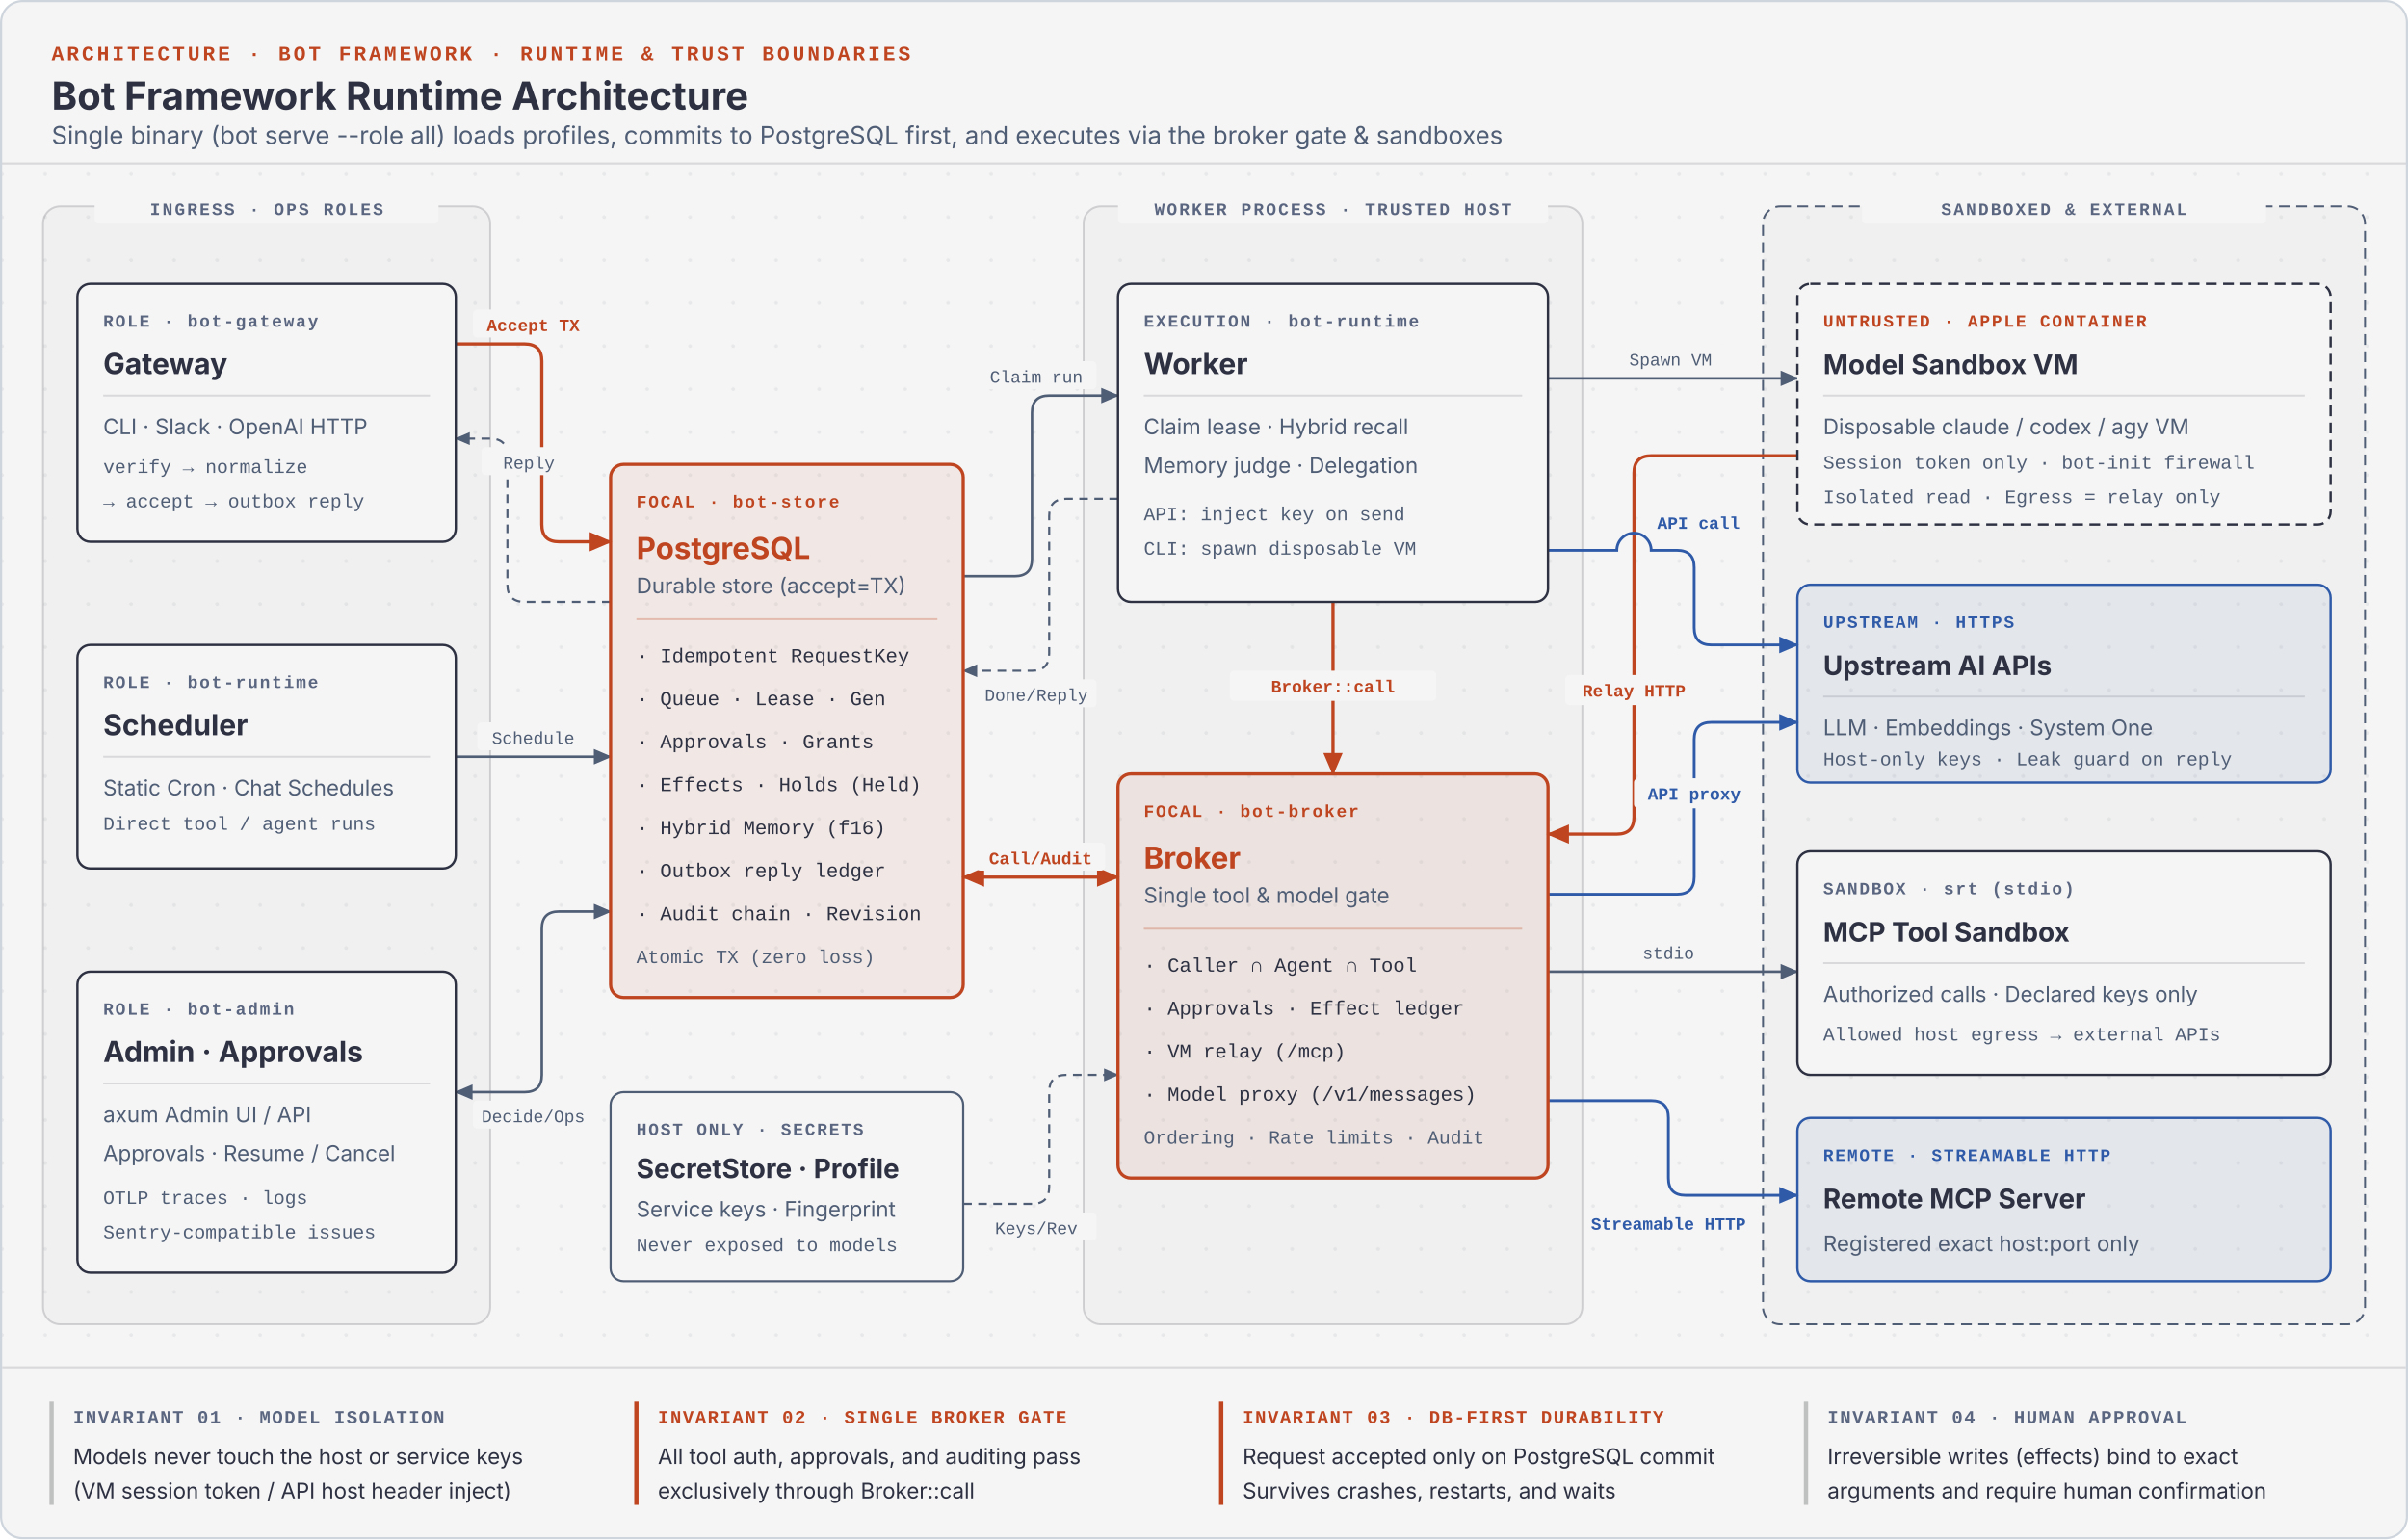
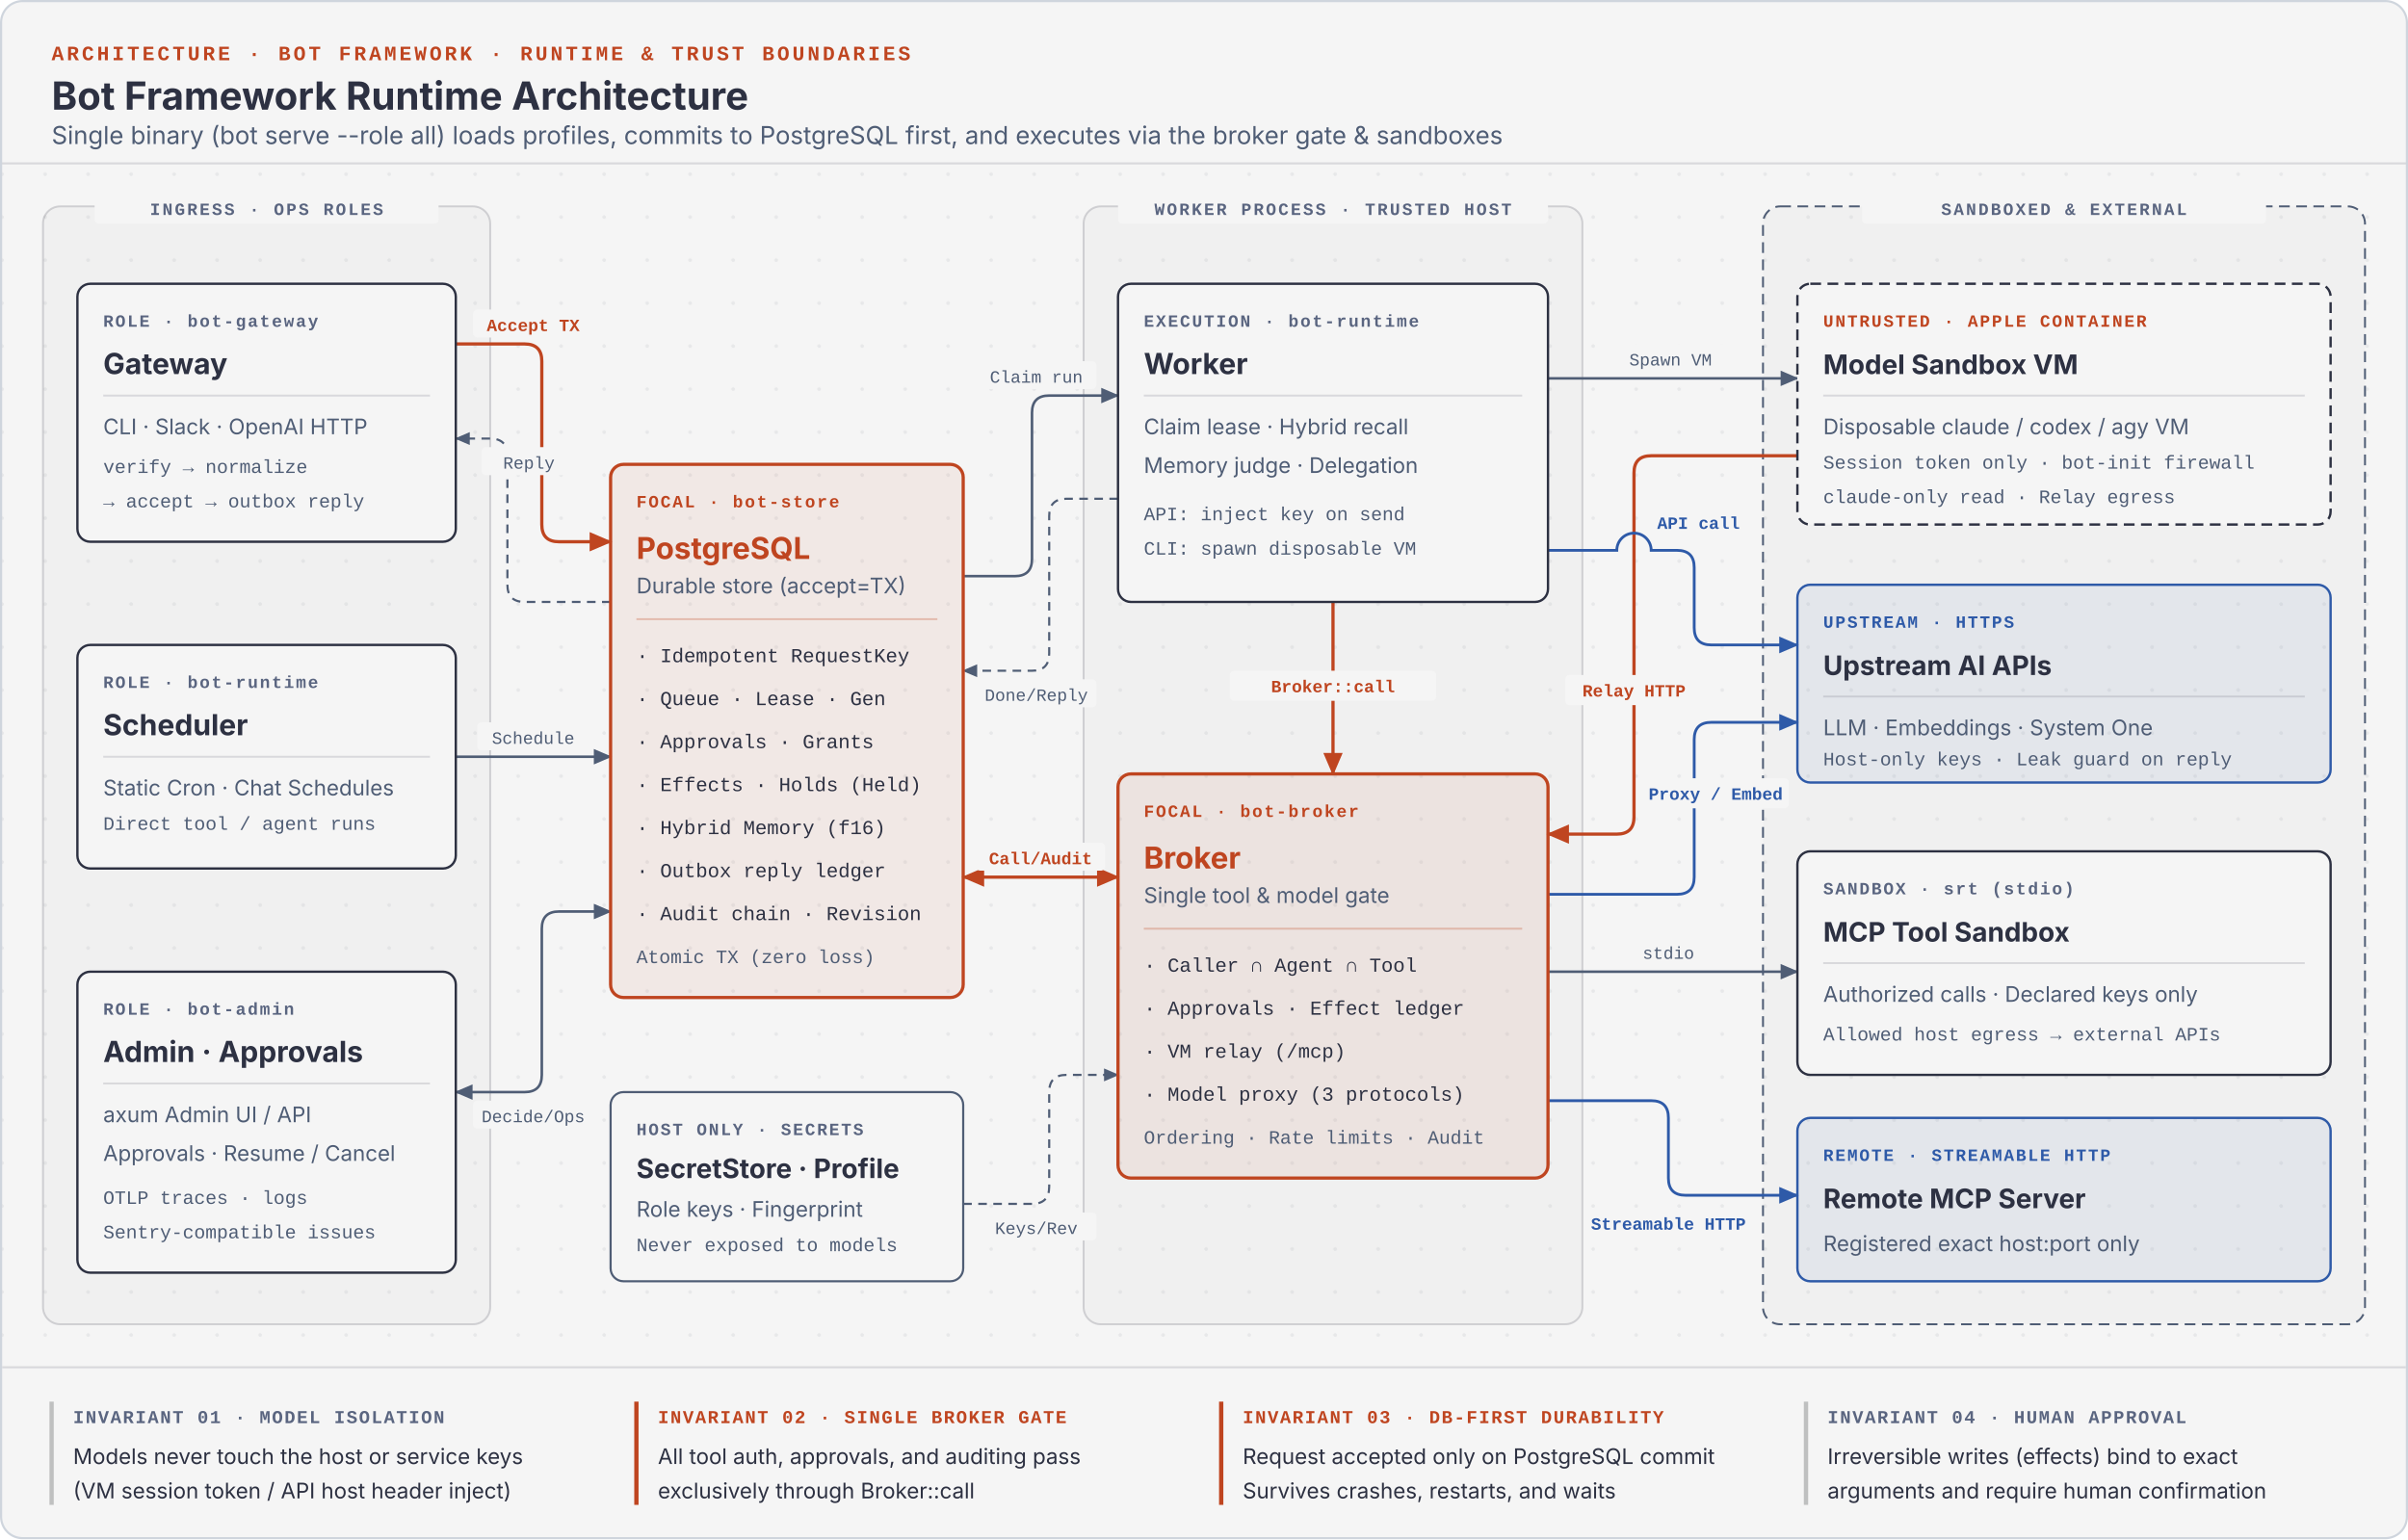
<svg xmlns="http://www.w3.org/2000/svg" viewBox="0 0 1120 716" width="1120" height="716" role="img" aria-labelledby="t-rt-l d-rt-l">
  <style>
    .bg { fill: #f5f5f5; }
    .frame { fill: #f5f5f5; stroke: #cfd5dd; stroke-width: 1; }
    .hdr-bg { fill: #f5f5f5; }
    .ftr-bg { fill: #f5f5f5; }
    .hdr-rule { stroke: rgba(45,49,66,0.14); stroke-width: 1; }
    .dot { fill: rgba(45,49,66,0.11); }
    .zone { fill: rgba(45,49,66,0.025); stroke: rgba(45,49,66,0.18); stroke-width: 0.9; }
    .zone-dash { fill: rgba(45,49,66,0.025); stroke: #4f5d75; stroke-width: 0.9; stroke-dasharray: 5,3; }
    .node { fill: #f5f5f5; stroke: #2d3142; stroke-width: 1.1; }
    .node-soft { fill: #f5f5f5; stroke: #4f5d75; stroke-width: 1; }
    .node-dash { fill: #f5f5f5; stroke: #2d3142; stroke-width: 1.1; stroke-dasharray: 5,3; }
    .node-focal { fill: rgba(191,69,32,0.075); stroke: #bf4520; stroke-width: 1.5; }
    .node-link { fill: rgba(46,90,168,0.07); stroke: #2e5aa8; stroke-width: 1.1; }
    .div { stroke: rgba(45,49,66,0.14); stroke-width: 0.9; }
    .div-acc { stroke: rgba(191,69,32,0.28); stroke-width: 0.9; }
    .lbl-bg { fill: #f5f5f5; }
    .h-eye { font-family: ui-monospace, SFMono-Regular, Menlo, Monaco, Consolas, 'Liberation Mono', monospace; font-size: 9.5px; font-weight: 600; letter-spacing: 0.14em; fill: #bf4520; }
    .h-title { font-family: -apple-system, BlinkMacSystemFont, 'Apple SD Gothic Neo', 'Malgun Gothic', 'Noto Sans KR', 'Segoe UI', sans-serif; font-size: 18px; font-weight: 700; fill: #2d3142; }
    .h-sub { font-family: -apple-system, BlinkMacSystemFont, 'Apple SD Gothic Neo', 'Malgun Gothic', 'Noto Sans KR', 'Segoe UI', sans-serif; font-size: 11.5px; fill: #4f5d75; }
    .eye { font-family: ui-monospace, SFMono-Regular, Menlo, Monaco, Consolas, 'Liberation Mono', monospace; font-size: 8px; font-weight: 600; letter-spacing: 0.10em; fill: #5a6580; }
    .eye-acc { font-family: ui-monospace, SFMono-Regular, Menlo, Monaco, Consolas, 'Liberation Mono', monospace; font-size: 8px; font-weight: 600; letter-spacing: 0.10em; fill: #bf4520; }
    .eye-lnk { font-family: ui-monospace, SFMono-Regular, Menlo, Monaco, Consolas, 'Liberation Mono', monospace; font-size: 8px; font-weight: 600; letter-spacing: 0.10em; fill: #2e5aa8; }
    .ttl { font-family: -apple-system, BlinkMacSystemFont, 'Apple SD Gothic Neo', 'Malgun Gothic', 'Noto Sans KR', 'Segoe UI', sans-serif; font-size: 13.5px; font-weight: 700; fill: #2d3142; }
    .ttl-sm { font-family: -apple-system, BlinkMacSystemFont, 'Apple SD Gothic Neo', 'Malgun Gothic', 'Noto Sans KR', 'Segoe UI', sans-serif; font-size: 12.5px; font-weight: 700; fill: #2d3142; }
    .ttl-acc { font-family: -apple-system, BlinkMacSystemFont, 'Apple SD Gothic Neo', 'Malgun Gothic', 'Noto Sans KR', 'Segoe UI', sans-serif; font-size: 14px; font-weight: 700; fill: #bf4520; }
    .sub { font-family: -apple-system, BlinkMacSystemFont, 'Apple SD Gothic Neo', 'Malgun Gothic', 'Noto Sans KR', 'Segoe UI', sans-serif; font-size: 10px; fill: #4f5d75; }
    .mono { font-family: ui-monospace, SFMono-Regular, Menlo, Monaco, Consolas, 'Liberation Mono', monospace; font-size: 8.8px; fill: #4f5d75; }
    .mono-ink { font-family: ui-monospace, SFMono-Regular, Menlo, Monaco, Consolas, 'Liberation Mono', monospace; font-size: 9.2px; font-weight: 500; fill: #2d3142; }
    .zlbl { font-family: ui-monospace, SFMono-Regular, Menlo, Monaco, Consolas, 'Liberation Mono', monospace; font-size: 8px; font-weight: 600; letter-spacing: 0.12em; fill: #5a6580; }
    .zlbl-acc { font-family: ui-monospace, SFMono-Regular, Menlo, Monaco, Consolas, 'Liberation Mono', monospace; font-size: 8px; font-weight: 600; letter-spacing: 0.12em; fill: #bf4520; }
    .edge { fill: none; stroke: #4f5d75; stroke-width: 1.2; }
    .edge-dash { fill: none; stroke: #4f5d75; stroke-width: 1; stroke-dasharray: 4,3; }
    .edge-acc { fill: none; stroke: #bf4520; stroke-width: 1.5; }
    .edge-lnk { fill: none; stroke: #2e5aa8; stroke-width: 1.3; }
    .elbl { font-family: ui-monospace, SFMono-Regular, Menlo, Monaco, Consolas, 'Liberation Mono', monospace; font-size: 8px; font-weight: 500; fill: #4f5d75; }
    .elbl-acc { font-family: ui-monospace, SFMono-Regular, Menlo, Monaco, Consolas, 'Liberation Mono', monospace; font-size: 8px; font-weight: 600; fill: #bf4520; }
    .elbl-lnk { font-family: ui-monospace, SFMono-Regular, Menlo, Monaco, Consolas, 'Liberation Mono', monospace; font-size: 8px; font-weight: 600; fill: #2e5aa8; }
    .ar-m { fill: #4f5d75; }
    .ar-a { fill: #bf4520; }
    .ar-l { fill: #2e5aa8; }
    .bar { stroke: #bfc0c0; stroke-width: 2; }
    .bar-acc { stroke: #bf4520; stroke-width: 2; }
    .fk { font-family: ui-monospace, SFMono-Regular, Menlo, Monaco, Consolas, 'Liberation Mono', monospace; font-size: 8.5px; font-weight: 600; letter-spacing: 0.08em; fill: #5a6580; }
    .fk-acc { font-family: ui-monospace, SFMono-Regular, Menlo, Monaco, Consolas, 'Liberation Mono', monospace; font-size: 8.5px; font-weight: 600; letter-spacing: 0.08em; fill: #bf4520; }
    .fv { font-family: -apple-system, BlinkMacSystemFont, 'Apple SD Gothic Neo', 'Malgun Gothic', 'Noto Sans KR', 'Segoe UI', sans-serif; font-size: 10px; fill: #2d3142; }
  </style>
  <defs>
    <clipPath id="clip-rt-l">
      <rect x="0.5" y="0.5" width="1119" height="715" rx="10" />
    </clipPath>
    <pattern id="dots-rt-l" width="20" height="20" patternUnits="userSpaceOnUse">
      <circle cx="1" cy="1" r="0.85" class="dot" />
    </pattern>
    <marker id="ar-m-rt-l" markerWidth="7" markerHeight="6" refX="6.5" refY="3" orient="auto">
      <polygon points="0 0, 7 3, 0 6" class="ar-m" />
    </marker>
    <marker id="ar-mr-rt-l" markerWidth="7" markerHeight="6" refX="0.5" refY="3" orient="auto">
      <polygon points="7 0, 0 3, 7 6" class="ar-m" />
    </marker>
    <marker id="ar-a-rt-l" markerWidth="7" markerHeight="6" refX="6.5" refY="3" orient="auto">
      <polygon points="0 0, 7 3, 0 6" class="ar-a" />
    </marker>
    <marker id="ar-ar-rt-l" markerWidth="7" markerHeight="6" refX="0.5" refY="3" orient="auto">
      <polygon points="7 0, 0 3, 7 6" class="ar-a" />
    </marker>
    <marker id="ar-l-rt-l" markerWidth="7" markerHeight="6" refX="6.5" refY="3" orient="auto">
      <polygon points="0 0, 7 3, 0 6" class="ar-l" />
    </marker>
    <marker id="ar-lr-rt-l" markerWidth="7" markerHeight="6" refX="0.5" refY="3" orient="auto">
      <polygon points="7 0, 0 3, 7 6" class="ar-l" />
    </marker>
  </defs>
  <g clip-path="url(#clip-rt-l)">
    <rect width="1120" height="716" class="bg" />
    <rect x="0" y="76" width="1120" height="560" fill="url(#dots-rt-l)" opacity="0.6" />
    <text x="24" y="28" class="h-eye">ARCHITECTURE · BOT FRAMEWORK · RUNTIME &amp; TRUST BOUNDARIES</text>
    <text x="24" y="51" class="h-title">Bot Framework Runtime Architecture</text>
    <text x="24" y="67" class="h-sub">Single binary (bot serve --role all) loads profiles, commits to PostgreSQL first, and executes via the broker gate &amp; sandboxes</text>
    <line x1="0" y1="76" x2="1120" y2="76" class="hdr-rule" />
    <g transform="translate(0,68)">
      <rect x="20" y="28" width="208" height="520" rx="8" class="zone" />
      <rect x="44" y="22" width="160" height="14" rx="2" class="lbl-bg" />
      <text x="124" y="32" text-anchor="middle" class="zlbl">INGRESS · OPS ROLES</text>
      <rect x="504" y="28" width="232" height="520" rx="8" class="zone" />
      <rect x="520" y="22" width="200" height="14" rx="2" class="lbl-bg" />
      <text x="620" y="32" text-anchor="middle" class="zlbl">WORKER PROCESS · TRUSTED HOST</text>
      <rect x="820" y="28" width="280" height="520" rx="8" class="zone-dash" />
      <rect x="866" y="22" width="188" height="14" rx="2" class="lbl-bg" />
      <text x="960" y="32" text-anchor="middle" class="zlbl">SANDBOXED &amp; EXTERNAL</text>
      <path d="M 212,92 H 244 Q 252,92 252,100 V 176 Q 252,184 260,184 H 284" class="edge-acc" marker-end="url(#ar-a-rt-l)" />
      <path d="M 284,212 H 244 Q 236,212 236,204 V 144 Q 236,136 228,136 H 212" class="edge-dash" marker-end="url(#ar-m-rt-l)" />
      <line x1="212" y1="284" x2="284" y2="284" class="edge" marker-end="url(#ar-m-rt-l)" />
      <path d="M 212,440 H 244 Q 252,440 252,432 V 364 Q 252,356 260,356 H 284" class="edge" marker-start="url(#ar-mr-rt-l)" marker-end="url(#ar-m-rt-l)" />
      <path d="M 448,200 H 472 Q 480,200 480,192 V 124 Q 480,116 488,116 H 520" class="edge" marker-end="url(#ar-m-rt-l)" />
      <path d="M 520,164 H 496 Q 488,164 488,172 V 236 Q 488,244 480,244 H 448" class="edge-dash" marker-end="url(#ar-m-rt-l)" />
      <line x1="448" y1="340" x2="520" y2="340" class="edge-acc" marker-start="url(#ar-ar-rt-l)" marker-end="url(#ar-a-rt-l)" />
      <path d="M 448,492 H 480 Q 488,492 488,484 V 440 Q 488,432 496,432 H 520" class="edge-dash" marker-end="url(#ar-m-rt-l)" />
      <line x1="620" y1="212" x2="620" y2="292" class="edge-acc" marker-end="url(#ar-a-rt-l)" />
      <line x1="720" y1="108" x2="836" y2="108" class="edge" marker-end="url(#ar-m-rt-l)" />
      <path d="M 836,144 H 768 Q 760,144 760,152 V 312 Q 760,320 752,320 H 720" class="edge-acc" marker-end="url(#ar-a-rt-l)" />
      <path d="M 720,188 H 752 a 8,8 0 0,1 16,0 H 780 Q 788,188 788,196 V 224 Q 788,232 796,232 H 836" class="edge-lnk" marker-end="url(#ar-l-rt-l)" />
      <path d="M 720,348 H 780 Q 788,348 788,340 V 276 Q 788,268 796,268 H 836" class="edge-lnk" marker-end="url(#ar-l-rt-l)" />
      <line x1="720" y1="384" x2="836" y2="384" class="edge" marker-end="url(#ar-m-rt-l)" />
      <path d="M 720,444 H 768 Q 776,444 776,452 V 480 Q 776,488 784,488 H 836" class="edge-lnk" marker-end="url(#ar-l-rt-l)" />
      <rect x="220" y="76" width="56" height="13" rx="2" class="lbl-bg" />
      <text x="248" y="86" text-anchor="middle" class="elbl-acc">Accept TX</text>
      <rect x="224" y="140" width="44" height="13" rx="2" class="lbl-bg" />
      <text x="246" y="150" text-anchor="middle" class="elbl">Reply</text>
      <rect x="222" y="268" width="52" height="13" rx="2" class="lbl-bg" />
      <text x="248" y="278" text-anchor="middle" class="elbl">Schedule</text>
      <rect x="220" y="444" width="56" height="13" rx="2" class="lbl-bg" />
      <text x="248" y="454" text-anchor="middle" class="elbl">Decide/Ops</text>
      <rect x="454" y="100" width="56" height="13" rx="2" class="lbl-bg" />
      <text x="482" y="110" text-anchor="middle" class="elbl">Claim run</text>
      <rect x="454" y="248" width="56" height="13" rx="2" class="lbl-bg" />
      <text x="482" y="258" text-anchor="middle" class="elbl">Done/Reply</text>
      <rect x="454" y="324" width="60" height="13" rx="2" class="lbl-bg" />
      <text x="484" y="334" text-anchor="middle" class="elbl-acc">Call/Audit</text>
      <rect x="454" y="496" width="56" height="13" rx="2" class="lbl-bg" />
      <text x="482" y="506" text-anchor="middle" class="elbl">Keys/Rev</text>
      <rect x="572" y="244" width="96" height="14" rx="2" class="lbl-bg" />
      <text x="620" y="254" text-anchor="middle" class="elbl-acc">Broker::call</text>
      <rect x="742" y="92" width="70" height="13" rx="2" class="lbl-bg" />
      <text x="777" y="102" text-anchor="middle" class="elbl">Spawn VM</text>
      <rect x="728" y="246" width="64" height="14" rx="2" class="lbl-bg" />
      <text x="760" y="256" text-anchor="middle" class="elbl-acc">Relay HTTP</text>
      <rect x="766" y="168" width="48" height="14" rx="2" class="lbl-bg" />
      <text x="790" y="178" text-anchor="middle" class="elbl-lnk">API call</text>
-       <rect x="760" y="294" width="56" height="14" rx="2" class="lbl-bg" />
-       <text x="788" y="304" text-anchor="middle" class="elbl-lnk">API proxy</text>
+       <rect x="764" y="294" width="68" height="14" rx="2" class="lbl-bg" />
+       <text x="798" y="304" text-anchor="middle" class="elbl-lnk">Proxy / Embed</text>
      <rect x="748" y="368" width="56" height="13" rx="2" class="lbl-bg" />
      <text x="776" y="378" text-anchor="middle" class="elbl">stdio</text>
      <rect x="738" y="494" width="76" height="13" rx="2" class="lbl-bg" />
      <text x="776" y="504" text-anchor="middle" class="elbl-lnk" font-size="7.5">Streamable HTTP</text>
      <g id="node-gateway">
        <rect x="36" y="64" width="176" height="120" rx="6" class="node" />
        <text x="48" y="84" class="eye">ROLE · bot-gateway</text>
        <text x="48" y="106" class="ttl">Gateway</text>
        <line x1="48" y1="116" x2="200" y2="116" class="div" />
        <text x="48" y="134" class="sub">CLI · Slack · OpenAI HTTP</text>
        <text x="48" y="152" class="mono">verify → normalize</text>
        <text x="48" y="168" class="mono">→ accept → outbox reply</text>
      </g>
      <g id="node-scheduler">
        <rect x="36" y="232" width="176" height="104" rx="6" class="node" />
        <text x="48" y="252" class="eye">ROLE · bot-runtime</text>
        <text x="48" y="274" class="ttl">Scheduler</text>
        <line x1="48" y1="284" x2="200" y2="284" class="div" />
        <text x="48" y="302" class="sub">Static Cron · Chat Schedules</text>
        <text x="48" y="318" class="mono">Direct tool / agent runs</text>
      </g>
      <g id="node-admin">
        <rect x="36" y="384" width="176" height="140" rx="6" class="node" />
        <text x="48" y="404" class="eye">ROLE · bot-admin</text>
        <text x="48" y="426" class="ttl">Admin · Approvals</text>
        <line x1="48" y1="436" x2="200" y2="436" class="div" />
        <text x="48" y="454" class="sub">axum Admin UI / API</text>
        <text x="48" y="472" class="sub">Approvals · Resume / Cancel</text>
        <text x="48" y="492" class="mono">OTLP traces · logs</text>
        <text x="48" y="508" class="mono">Sentry-compatible issues</text>
      </g>
      <g id="node-pg">
        <rect x="284" y="148" width="164" height="248" rx="6" class="node-focal" />
        <text x="296" y="168" class="eye-acc">FOCAL · bot-store</text>
        <text x="296" y="192" class="ttl-acc">PostgreSQL</text>
        <text x="296" y="208" class="sub">Durable store (accept=TX)</text>
        <line x1="296" y1="220" x2="436" y2="220" class="div-acc" />
        <text x="296" y="240" class="mono-ink">· Idempotent RequestKey</text>
        <text x="296" y="260" class="mono-ink">· Queue · Lease · Gen</text>
        <text x="296" y="280" class="mono-ink">· Approvals · Grants</text>
        <text x="296" y="300" class="mono-ink">· Effects · Holds (Held)</text>
        <text x="296" y="320" class="mono-ink">· Hybrid Memory (f16)</text>
        <text x="296" y="340" class="mono-ink">· Outbox reply ledger</text>
        <text x="296" y="360" class="mono-ink">· Audit chain · Revision</text>
        <text x="296" y="380" class="mono">Atomic TX (zero loss)</text>
      </g>
      <g id="node-secrets">
        <rect x="284" y="440" width="164" height="88" rx="6" class="node-soft" />
        <text x="296" y="460" class="eye">HOST ONLY · SECRETS</text>
        <text x="296" y="480" class="ttl-sm">SecretStore · Profile</text>
-         <text x="296" y="498" class="sub">Service keys · Fingerprint</text>
+         <text x="296" y="498" class="sub">Role keys · Fingerprint</text>
        <text x="296" y="514" class="mono">Never exposed to models</text>
      </g>
      <g id="node-worker">
        <rect x="520" y="64" width="200" height="148" rx="6" class="node" />
        <text x="532" y="84" class="eye">EXECUTION · bot-runtime</text>
        <text x="532" y="106" class="ttl">Worker</text>
        <line x1="532" y1="116" x2="708" y2="116" class="div" />
        <text x="532" y="134" class="sub">Claim lease · Hybrid recall</text>
        <text x="532" y="152" class="sub">Memory judge · Delegation</text>
        <text x="532" y="174" class="mono">API: inject key on send</text>
        <text x="532" y="190" class="mono">CLI: spawn disposable VM</text>
      </g>
      <g id="node-broker">
        <rect x="520" y="292" width="200" height="188" rx="6" class="node-focal" />
        <text x="532" y="312" class="eye-acc">FOCAL · bot-broker</text>
        <text x="532" y="336" class="ttl-acc">Broker</text>
        <text x="532" y="352" class="sub">Single tool &amp; model gate</text>
        <line x1="532" y1="364" x2="708" y2="364" class="div-acc" />
        <text x="532" y="384" class="mono-ink">· Caller ∩ Agent ∩ Tool</text>
        <text x="532" y="404" class="mono-ink">· Approvals · Effect ledger</text>
        <text x="532" y="424" class="mono-ink">· VM relay (/mcp)</text>
-         <text x="532" y="444" class="mono-ink">· Model proxy (/v1/messages)</text>
+         <text x="532" y="444" class="mono-ink">· Model proxy (3 protocols)</text>
        <text x="532" y="464" class="mono">Ordering · Rate limits · Audit</text>
      </g>
      <g id="node-vm">
        <rect x="836" y="64" width="248" height="112" rx="6" class="node-dash" />
        <text x="848" y="84" class="eye-acc">UNTRUSTED · APPLE CONTAINER</text>
        <text x="848" y="106" class="ttl-sm">Model Sandbox VM</text>
        <line x1="848" y1="116" x2="1072" y2="116" class="div" />
        <text x="848" y="134" class="sub">Disposable claude / codex / agy VM</text>
        <text x="848" y="150" class="mono">Session token only · bot-init firewall</text>
-         <text x="848" y="166" class="mono">Isolated read · Egress = relay only</text>
+         <text x="848" y="166" class="mono">claude-only read · Relay egress</text>
      </g>
      <g id="node-providers">
        <rect x="836" y="204" width="248" height="92" rx="6" class="node-link" />
        <text x="848" y="224" class="eye-lnk">UPSTREAM · HTTPS</text>
        <text x="848" y="246" class="ttl-sm">Upstream AI APIs</text>
        <line x1="848" y1="256" x2="1072" y2="256" class="div" />
        <text x="848" y="274" class="sub">LLM · Embeddings · System One</text>
        <text x="848" y="288" class="mono">Host-only keys · Leak guard on reply</text>
      </g>
      <g id="node-mcp-srt">
        <rect x="836" y="328" width="248" height="104" rx="6" class="node" />
        <text x="848" y="348" class="eye">SANDBOX · srt (stdio)</text>
        <text x="848" y="370" class="ttl-sm">MCP Tool Sandbox</text>
        <line x1="848" y1="380" x2="1072" y2="380" class="div" />
        <text x="848" y="398" class="sub">Authorized calls · Declared keys only</text>
        <text x="848" y="416" class="mono">Allowed host egress → external APIs</text>
      </g>
      <g id="node-remote-mcp">
        <rect x="836" y="452" width="248" height="76" rx="6" class="node-link" />
        <text x="848" y="472" class="eye-lnk">REMOTE · STREAMABLE HTTP</text>
        <text x="848" y="494" class="ttl-sm">Remote MCP Server</text>
        <text x="848" y="514" class="sub">Registered exact host:port only</text>
      </g>
    </g>
    <line x1="1" y1="636" x2="1119" y2="636" class="hdr-rule" />
    <line x1="24" y1="652" x2="24" y2="700" class="bar" />
    <text x="34" y="662" class="fk">INVARIANT 01 · MODEL ISOLATION</text>
    <text x="34" y="681" class="fv">Models never touch the host or service keys</text>
    <text x="34" y="697" class="fv">(VM session token / API host header inject)</text>
    <line x1="296" y1="652" x2="296" y2="700" class="bar-acc" />
    <text x="306" y="662" class="fk-acc">INVARIANT 02 · SINGLE BROKER GATE</text>
    <text x="306" y="681" class="fv">All tool auth, approvals, and auditing pass</text>
    <text x="306" y="697" class="fv">exclusively through Broker::call</text>
    <line x1="568" y1="652" x2="568" y2="700" class="bar-acc" />
    <text x="578" y="662" class="fk-acc">INVARIANT 03 · DB-FIRST DURABILITY</text>
    <text x="578" y="681" class="fv">Request accepted only on PostgreSQL commit</text>
    <text x="578" y="697" class="fv">Survives crashes, restarts, and waits</text>
    <line x1="840" y1="652" x2="840" y2="700" class="bar" />
    <text x="850" y="662" class="fk">INVARIANT 04 · HUMAN APPROVAL</text>
    <text x="850" y="681" class="fv">Irreversible writes (effects) bind to exact</text>
    <text x="850" y="697" class="fv">arguments and require human confirmation</text>
  </g>
  <rect x="0.5" y="0.5" width="1119" height="715" rx="10" fill="none" stroke="#cfd5dd" stroke-width="1" />
</svg>
